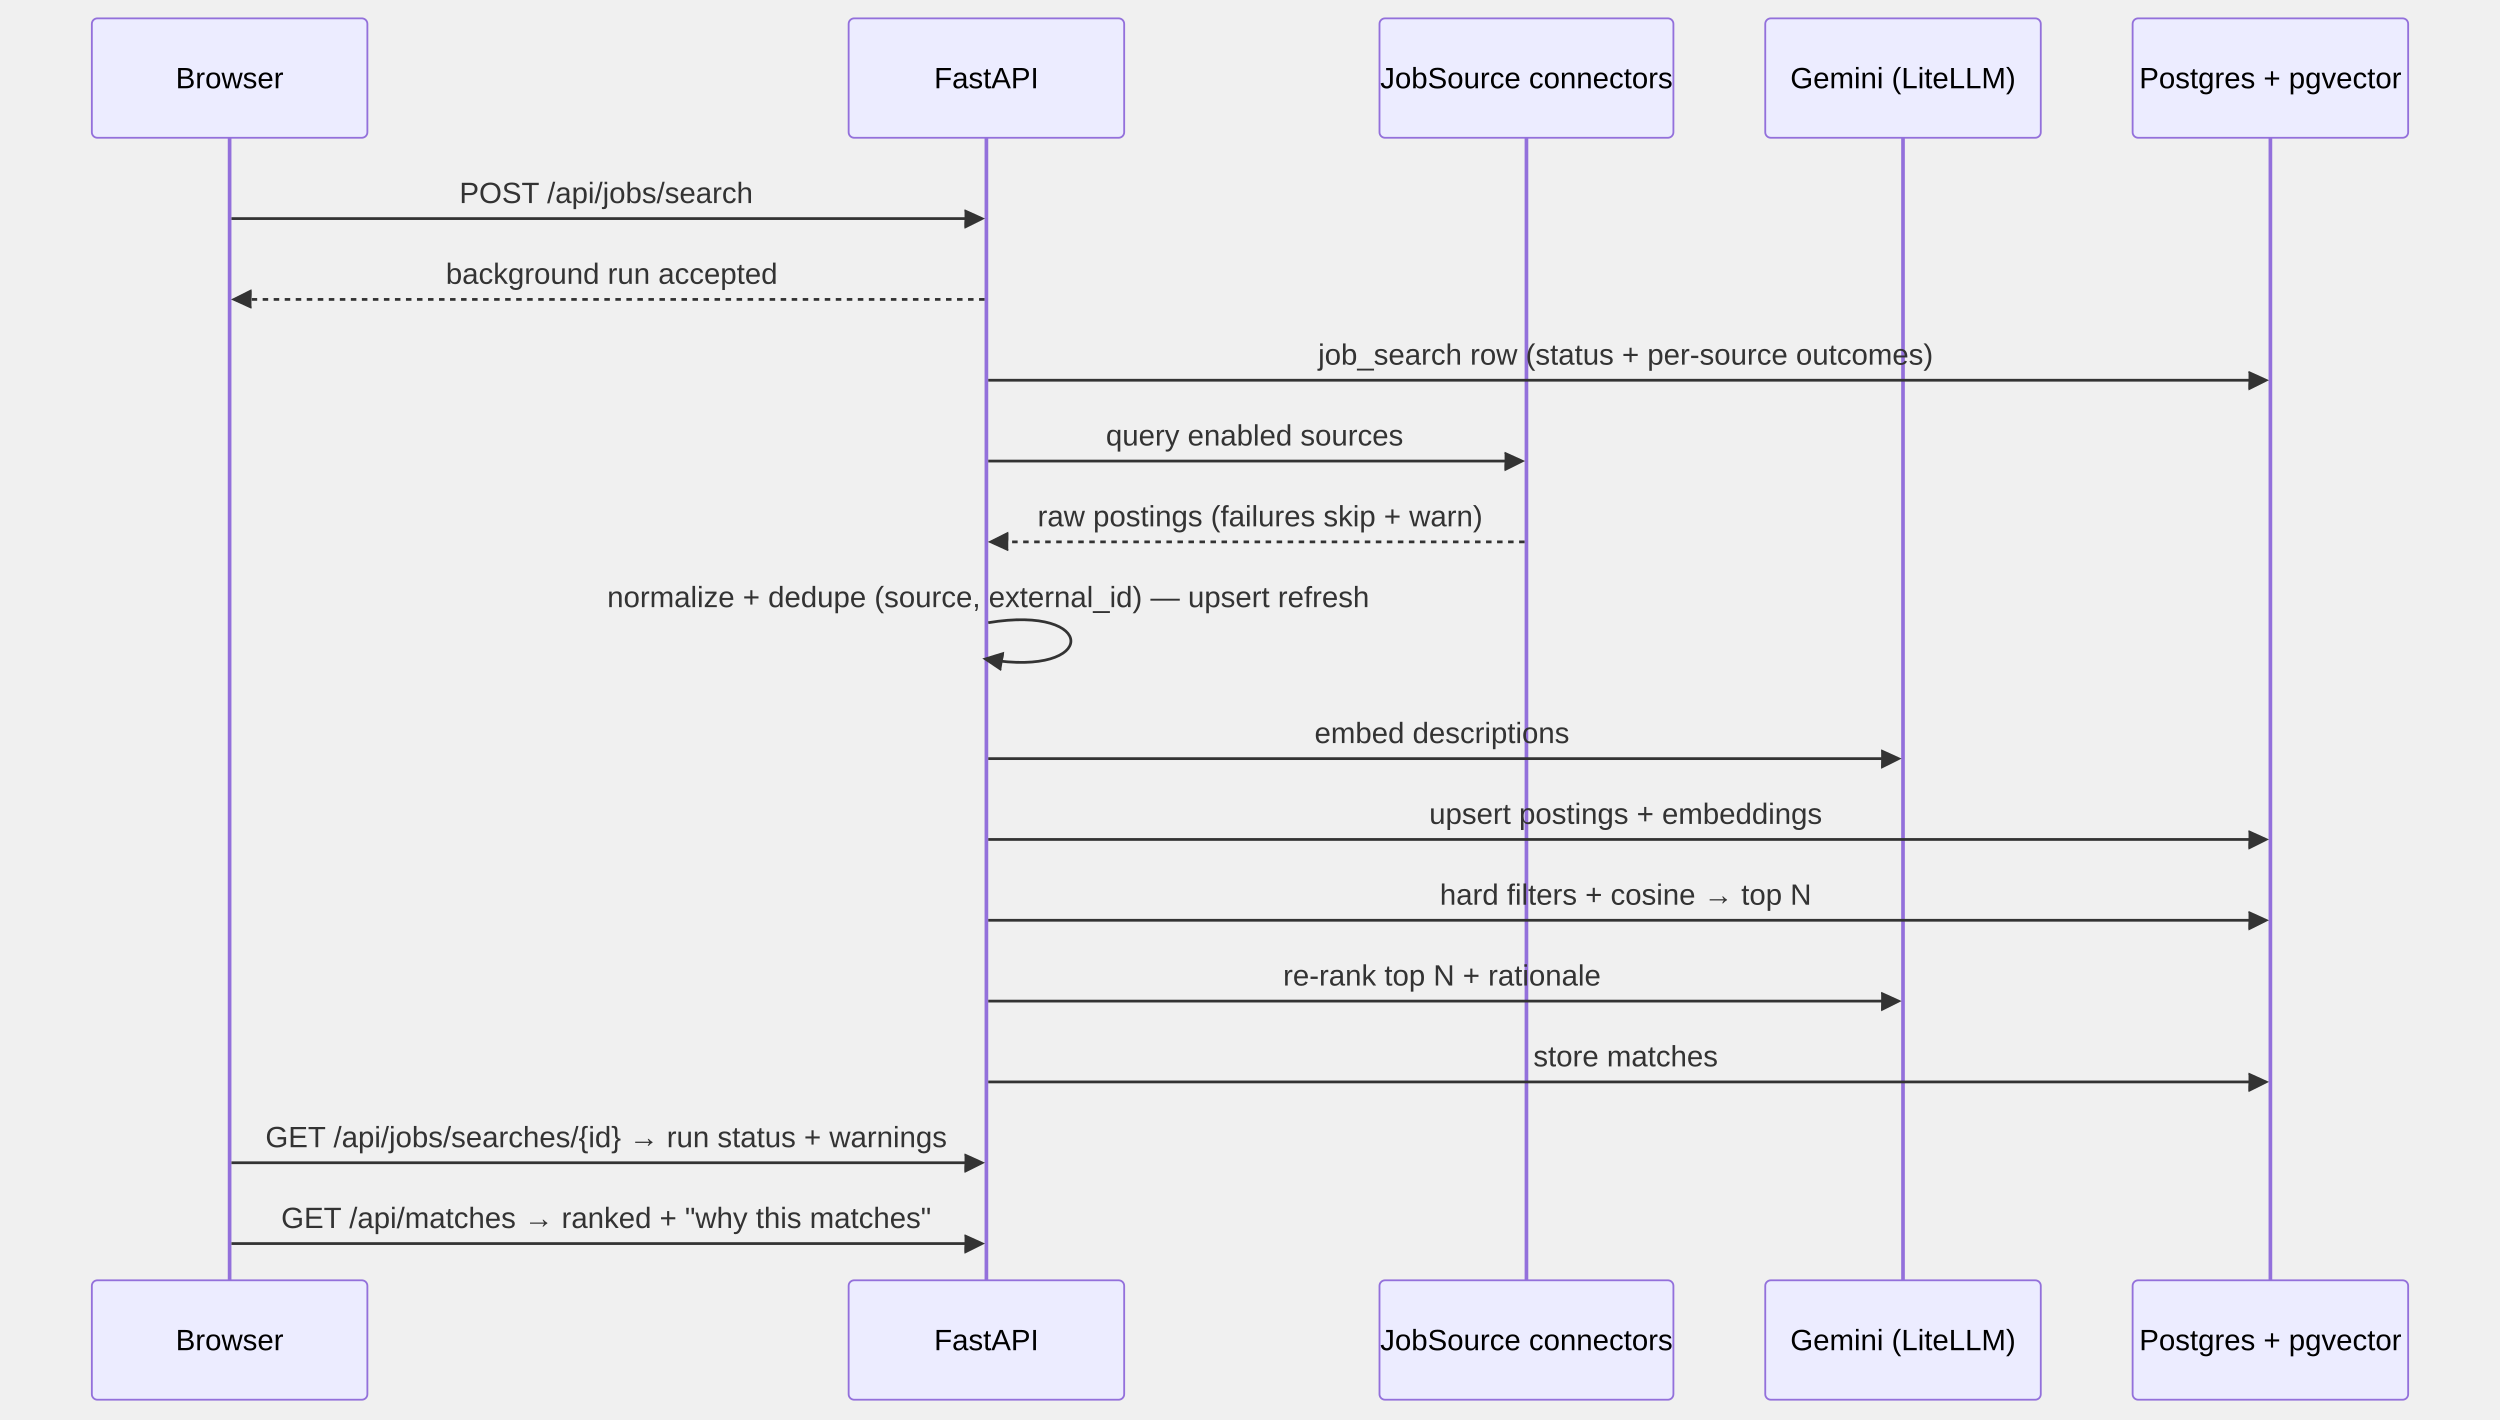
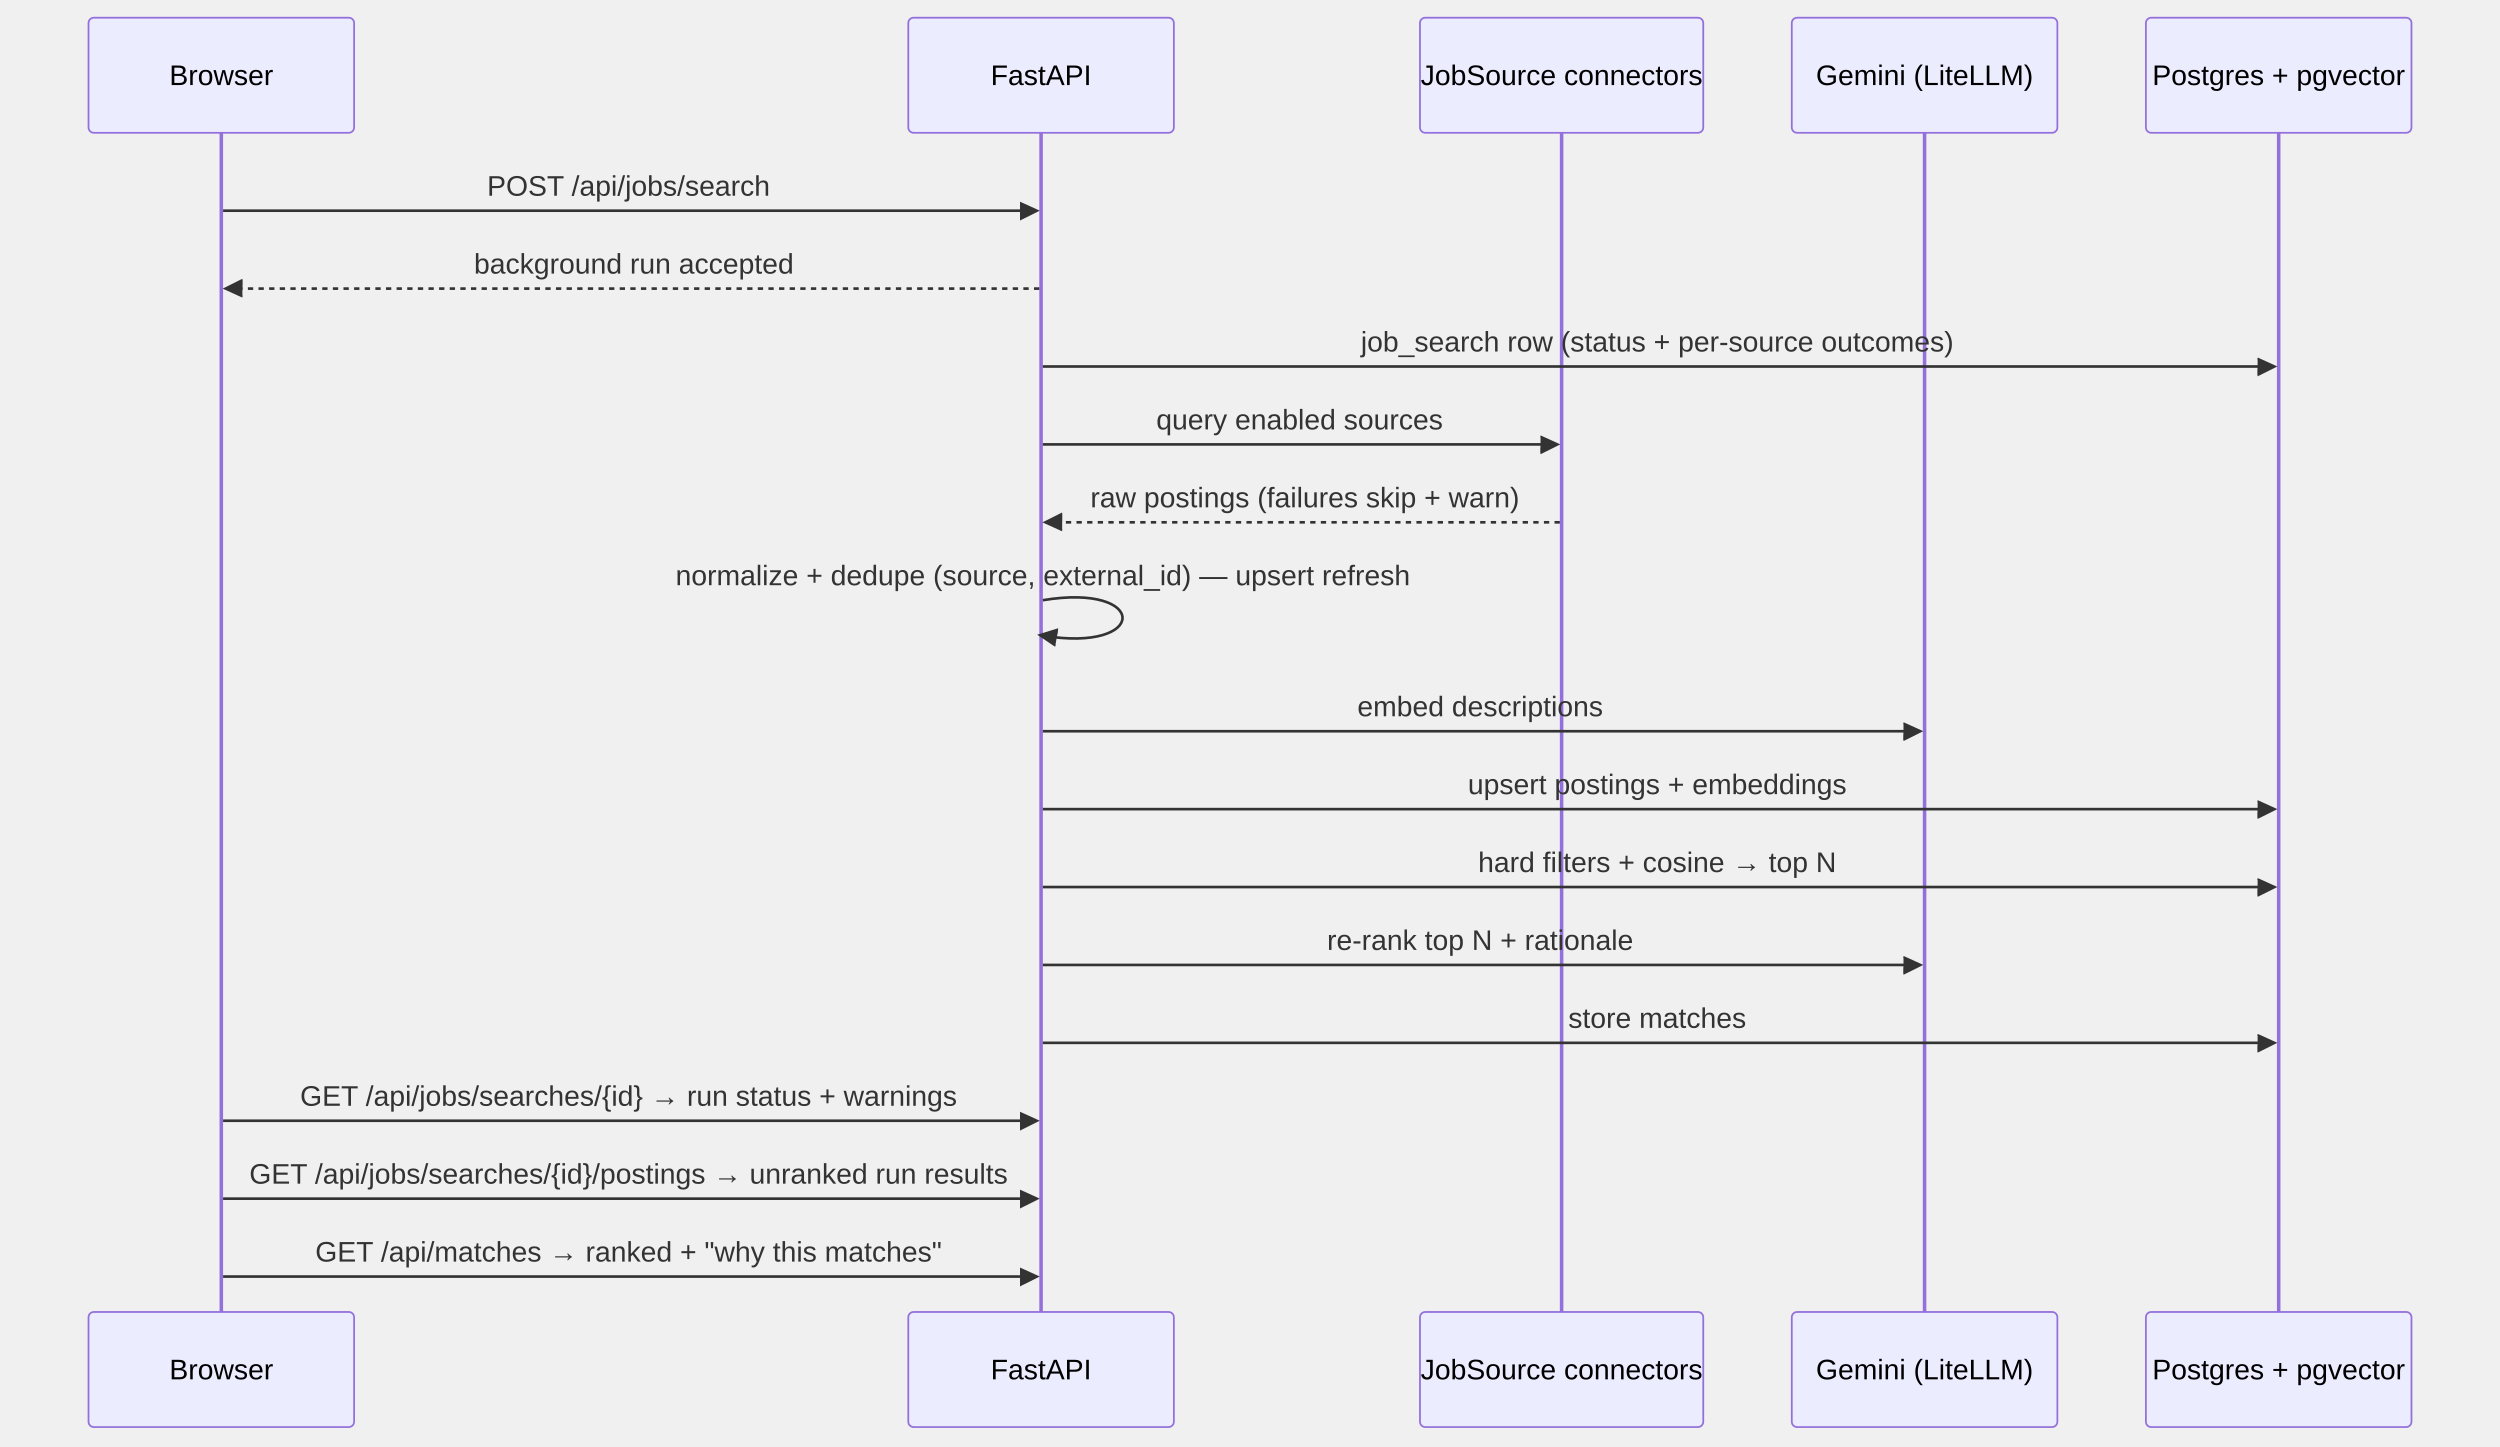
- <svg xmlns="http://www.w3.org/2000/svg" id="my-svg" width="100%" style="max-width: 1361px; background-color: white;" viewBox="-50 -10 1361 773" role="graphics-document document" aria-roledescription="sequence">
+ <svg xmlns="http://www.w3.org/2000/svg" id="my-svg" width="100%" style="max-width: 1412px; background-color: white;" viewBox="-50 -10 1412 817" role="graphics-document document" aria-roledescription="sequence">
  <g>
-     <rect x="1111" y="687" fill="#eaeaea" stroke="#666" width="150" height="65" name="D" rx="3" ry="3" class="actor actor-bottom" />
-     <text x="1186" y="719.5" dominant-baseline="central" alignment-baseline="central" class="actor actor-box" style="text-anchor: middle; font-size: 16px; font-weight: 400;">
-       <tspan x="1186" dy="0">Postgres + pgvector</tspan>
+     <rect x="1162" y="731" fill="#eaeaea" stroke="#666" width="150" height="65" name="D" rx="3" ry="3" class="actor actor-bottom" />
+     <text x="1237" y="763.5" dominant-baseline="central" alignment-baseline="central" class="actor actor-box" style="text-anchor: middle; font-size: 16px; font-weight: 400;">
+       <tspan x="1237" dy="0">Postgres + pgvector</tspan>
    </text>
  </g>
  <g>
-     <rect x="911" y="687" fill="#eaeaea" stroke="#666" width="150" height="65" name="G" rx="3" ry="3" class="actor actor-bottom" />
-     <text x="986" y="719.5" dominant-baseline="central" alignment-baseline="central" class="actor actor-box" style="text-anchor: middle; font-size: 16px; font-weight: 400;">
-       <tspan x="986" dy="0">Gemini (LiteLLM)</tspan>
+     <rect x="962" y="731" fill="#eaeaea" stroke="#666" width="150" height="65" name="G" rx="3" ry="3" class="actor actor-bottom" />
+     <text x="1037" y="763.5" dominant-baseline="central" alignment-baseline="central" class="actor actor-box" style="text-anchor: middle; font-size: 16px; font-weight: 400;">
+       <tspan x="1037" dy="0">Gemini (LiteLLM)</tspan>
    </text>
  </g>
  <g>
-     <rect x="701" y="687" fill="#eaeaea" stroke="#666" width="160" height="65" name="C" rx="3" ry="3" class="actor actor-bottom" />
-     <text x="781" y="719.5" dominant-baseline="central" alignment-baseline="central" class="actor actor-box" style="text-anchor: middle; font-size: 16px; font-weight: 400;">
-       <tspan x="781" dy="0">JobSource connectors</tspan>
+     <rect x="752" y="731" fill="#eaeaea" stroke="#666" width="160" height="65" name="C" rx="3" ry="3" class="actor actor-bottom" />
+     <text x="832" y="763.5" dominant-baseline="central" alignment-baseline="central" class="actor actor-box" style="text-anchor: middle; font-size: 16px; font-weight: 400;">
+       <tspan x="832" dy="0">JobSource connectors</tspan>
    </text>
  </g>
  <g>
-     <rect x="412" y="687" fill="#eaeaea" stroke="#666" width="150" height="65" name="A" rx="3" ry="3" class="actor actor-bottom" />
-     <text x="487" y="719.5" dominant-baseline="central" alignment-baseline="central" class="actor actor-box" style="text-anchor: middle; font-size: 16px; font-weight: 400;">
-       <tspan x="487" dy="0">FastAPI</tspan>
+     <rect x="463" y="731" fill="#eaeaea" stroke="#666" width="150" height="65" name="A" rx="3" ry="3" class="actor actor-bottom" />
+     <text x="538" y="763.5" dominant-baseline="central" alignment-baseline="central" class="actor actor-box" style="text-anchor: middle; font-size: 16px; font-weight: 400;">
+       <tspan x="538" dy="0">FastAPI</tspan>
    </text>
  </g>
  <g>
-     <rect x="0" y="687" fill="#eaeaea" stroke="#666" width="150" height="65" name="B" rx="3" ry="3" class="actor actor-bottom" />
-     <text x="75" y="719.5" dominant-baseline="central" alignment-baseline="central" class="actor actor-box" style="text-anchor: middle; font-size: 16px; font-weight: 400;">
+     <rect x="0" y="731" fill="#eaeaea" stroke="#666" width="150" height="65" name="B" rx="3" ry="3" class="actor actor-bottom" />
+     <text x="75" y="763.5" dominant-baseline="central" alignment-baseline="central" class="actor actor-box" style="text-anchor: middle; font-size: 16px; font-weight: 400;">
      <tspan x="75" dy="0">Browser</tspan>
    </text>
  </g>
  <g>
-     <line id="actor4" x1="1186" y1="65" x2="1186" y2="687" class="actor-line 200" stroke-width="0.5px" stroke="#999" name="D" data-et="life-line" data-id="D" />
+     <line id="actor4" x1="1237" y1="65" x2="1237" y2="731" class="actor-line 200" stroke-width="0.5px" stroke="#999" name="D" data-et="life-line" data-id="D" />
    <g id="root-4" data-et="participant" data-type="participant" data-id="D">
-       <rect x="1111" y="0" fill="#eaeaea" stroke="#666" width="150" height="65" name="D" rx="3" ry="3" class="actor actor-top" />
-       <text x="1186" y="32.5" dominant-baseline="central" alignment-baseline="central" class="actor actor-box" style="text-anchor: middle; font-size: 16px; font-weight: 400;">
-         <tspan x="1186" dy="0">Postgres + pgvector</tspan>
+       <rect x="1162" y="0" fill="#eaeaea" stroke="#666" width="150" height="65" name="D" rx="3" ry="3" class="actor actor-top" />
+       <text x="1237" y="32.5" dominant-baseline="central" alignment-baseline="central" class="actor actor-box" style="text-anchor: middle; font-size: 16px; font-weight: 400;">
+         <tspan x="1237" dy="0">Postgres + pgvector</tspan>
      </text>
    </g>
  </g>
  <g>
-     <line id="actor3" x1="986" y1="65" x2="986" y2="687" class="actor-line 200" stroke-width="0.5px" stroke="#999" name="G" data-et="life-line" data-id="G" />
+     <line id="actor3" x1="1037" y1="65" x2="1037" y2="731" class="actor-line 200" stroke-width="0.5px" stroke="#999" name="G" data-et="life-line" data-id="G" />
    <g id="root-3" data-et="participant" data-type="participant" data-id="G">
-       <rect x="911" y="0" fill="#eaeaea" stroke="#666" width="150" height="65" name="G" rx="3" ry="3" class="actor actor-top" />
-       <text x="986" y="32.5" dominant-baseline="central" alignment-baseline="central" class="actor actor-box" style="text-anchor: middle; font-size: 16px; font-weight: 400;">
-         <tspan x="986" dy="0">Gemini (LiteLLM)</tspan>
+       <rect x="962" y="0" fill="#eaeaea" stroke="#666" width="150" height="65" name="G" rx="3" ry="3" class="actor actor-top" />
+       <text x="1037" y="32.5" dominant-baseline="central" alignment-baseline="central" class="actor actor-box" style="text-anchor: middle; font-size: 16px; font-weight: 400;">
+         <tspan x="1037" dy="0">Gemini (LiteLLM)</tspan>
      </text>
    </g>
  </g>
  <g>
-     <line id="actor2" x1="781" y1="65" x2="781" y2="687" class="actor-line 200" stroke-width="0.5px" stroke="#999" name="C" data-et="life-line" data-id="C" />
+     <line id="actor2" x1="832" y1="65" x2="832" y2="731" class="actor-line 200" stroke-width="0.5px" stroke="#999" name="C" data-et="life-line" data-id="C" />
    <g id="root-2" data-et="participant" data-type="participant" data-id="C">
-       <rect x="701" y="0" fill="#eaeaea" stroke="#666" width="160" height="65" name="C" rx="3" ry="3" class="actor actor-top" />
-       <text x="781" y="32.5" dominant-baseline="central" alignment-baseline="central" class="actor actor-box" style="text-anchor: middle; font-size: 16px; font-weight: 400;">
-         <tspan x="781" dy="0">JobSource connectors</tspan>
+       <rect x="752" y="0" fill="#eaeaea" stroke="#666" width="160" height="65" name="C" rx="3" ry="3" class="actor actor-top" />
+       <text x="832" y="32.5" dominant-baseline="central" alignment-baseline="central" class="actor actor-box" style="text-anchor: middle; font-size: 16px; font-weight: 400;">
+         <tspan x="832" dy="0">JobSource connectors</tspan>
      </text>
    </g>
  </g>
  <g>
-     <line id="actor1" x1="487" y1="65" x2="487" y2="687" class="actor-line 200" stroke-width="0.5px" stroke="#999" name="A" data-et="life-line" data-id="A" />
+     <line id="actor1" x1="538" y1="65" x2="538" y2="731" class="actor-line 200" stroke-width="0.5px" stroke="#999" name="A" data-et="life-line" data-id="A" />
    <g id="root-1" data-et="participant" data-type="participant" data-id="A">
-       <rect x="412" y="0" fill="#eaeaea" stroke="#666" width="150" height="65" name="A" rx="3" ry="3" class="actor actor-top" />
-       <text x="487" y="32.5" dominant-baseline="central" alignment-baseline="central" class="actor actor-box" style="text-anchor: middle; font-size: 16px; font-weight: 400;">
-         <tspan x="487" dy="0">FastAPI</tspan>
+       <rect x="463" y="0" fill="#eaeaea" stroke="#666" width="150" height="65" name="A" rx="3" ry="3" class="actor actor-top" />
+       <text x="538" y="32.5" dominant-baseline="central" alignment-baseline="central" class="actor actor-box" style="text-anchor: middle; font-size: 16px; font-weight: 400;">
+         <tspan x="538" dy="0">FastAPI</tspan>
      </text>
    </g>
  </g>
  <g>
-     <line id="actor0" x1="75" y1="65" x2="75" y2="687" class="actor-line 200" stroke-width="0.5px" stroke="#999" name="B" data-et="life-line" data-id="B" />
+     <line id="actor0" x1="75" y1="65" x2="75" y2="731" class="actor-line 200" stroke-width="0.5px" stroke="#999" name="B" data-et="life-line" data-id="B" />
    <g id="root-0" data-et="participant" data-type="participant" data-id="B">
      <rect x="0" y="0" fill="#eaeaea" stroke="#666" width="150" height="65" name="B" rx="3" ry="3" class="actor actor-top" />
      <text x="75" y="32.5" dominant-baseline="central" alignment-baseline="central" class="actor actor-box" style="text-anchor: middle; font-size: 16px; font-weight: 400;">
        <tspan x="75" dy="0">Browser</tspan>
      </text>
    </g>
  </g>
  <style>#my-svg{font-family:"trebuchet ms",verdana,arial,sans-serif;font-size:16px;fill:#333;}@keyframes edge-animation-frame{from{stroke-dashoffset:0;}}@keyframes dash{to{stroke-dashoffset:0;}}#my-svg .edge-animation-slow{stroke-dasharray:9,5!important;stroke-dashoffset:900;animation:dash 50s linear infinite;stroke-linecap:round;}#my-svg .edge-animation-fast{stroke-dasharray:9,5!important;stroke-dashoffset:900;animation:dash 20s linear infinite;stroke-linecap:round;}#my-svg .error-icon{fill:#552222;}#my-svg .error-text{fill:#552222;stroke:#552222;}#my-svg .edge-thickness-normal{stroke-width:1px;}#my-svg .edge-thickness-thick{stroke-width:3.5px;}#my-svg .edge-pattern-solid{stroke-dasharray:0;}#my-svg .edge-thickness-invisible{stroke-width:0;fill:none;}#my-svg .edge-pattern-dashed{stroke-dasharray:3;}#my-svg .edge-pattern-dotted{stroke-dasharray:2;}#my-svg .marker{fill:#333333;stroke:#333333;}#my-svg .marker.cross{stroke:#333333;}#my-svg svg{font-family:"trebuchet ms",verdana,arial,sans-serif;font-size:16px;}#my-svg p{margin:0;}#my-svg .actor{stroke:#9370DB;fill:#ECECFF;stroke-width:1;}#my-svg rect.actor.outer-path[data-look="neo"]{filter:drop-shadow(1px 2px 2px rgba(185, 185, 185, 1));}#my-svg rect.note[data-look="neo"]{stroke:#aaaa33;fill:#fff5ad;filter:drop-shadow(1px 2px 2px rgba(185, 185, 185, 1));}#my-svg text.actor&gt;tspan{fill:black;stroke:none;}#my-svg .actor-line{stroke:#9370DB;}#my-svg .innerArc{stroke-width:1.5;stroke-dasharray:none;}#my-svg .messageLine0{stroke-width:1.5;stroke-dasharray:none;stroke:#333;}#my-svg .messageLine1{stroke-width:1.5;stroke-dasharray:2,2;stroke:#333;}#my-svg [id$="-arrowhead"] path{fill:#333;stroke:#333;}#my-svg .sequenceNumber{fill:white;}#my-svg [id$="-sequencenumber"]{fill:#333;}#my-svg [id$="-crosshead"] path{fill:#333;stroke:#333;}#my-svg .messageText{fill:#333;stroke:none;}#my-svg .labelBox{stroke:#9370DB;fill:#ECECFF;filter:none;}#my-svg .labelText,#my-svg .labelText&gt;tspan{fill:black;stroke:none;}#my-svg .loopText,#my-svg .loopText&gt;tspan{fill:black;stroke:none;}#my-svg .sectionTitle,#my-svg .sectionTitle&gt;tspan{fill:black;stroke:none;}#my-svg .loopLine{stroke-width:2px;stroke-dasharray:2,2;stroke:#9370DB;fill:#9370DB;}#my-svg .note{stroke:#aaaa33;fill:#fff5ad;}#my-svg .noteText,#my-svg .noteText&gt;tspan{fill:black;stroke:none;font-weight:normal;}#my-svg .activation0{fill:#f4f4f4;stroke:#666;}#my-svg .activation1{fill:#f4f4f4;stroke:#666;}#my-svg .activation2{fill:#f4f4f4;stroke:#666;}#my-svg .actorPopupMenu{position:absolute;}#my-svg .actorPopupMenuPanel{position:absolute;fill:#ECECFF;box-shadow:0px 8px 16px 0px rgba(0,0,0,0.2);filter:drop-shadow(3px 5px 2px rgb(0 0 0 / 0.4));}#my-svg .actor-man circle,#my-svg line{fill:#ECECFF;stroke-width:2px;}#my-svg g rect.rect{filter:drop-shadow(1px 2px 2px rgba(185, 185, 185, 1));stroke:#9370DB;}#my-svg .node .neo-node{stroke:#9370DB;}#my-svg [data-look="neo"].node rect,#my-svg [data-look="neo"].cluster rect,#my-svg [data-look="neo"].node polygon{stroke:#9370DB;filter:drop-shadow(1px 2px 2px rgba(185, 185, 185, 1));}#my-svg [data-look="neo"].swimlane.cluster rect{filter:none;}#my-svg [data-look="neo"].node path{stroke:#9370DB;stroke-width:1px;}#my-svg [data-look="neo"].node .outer-path{filter:drop-shadow(1px 2px 2px rgba(185, 185, 185, 1));}#my-svg [data-look="neo"].node .neo-line path{stroke:#9370DB;filter:none;}#my-svg [data-look="neo"].node circle{stroke:#9370DB;filter:drop-shadow(1px 2px 2px rgba(185, 185, 185, 1));}#my-svg [data-look="neo"].node circle .state-start{fill:#000000;}#my-svg [data-look="neo"].icon-shape .icon{fill:#9370DB;filter:drop-shadow(1px 2px 2px rgba(185, 185, 185, 1));}#my-svg [data-look="neo"].icon-shape .icon-neo path{stroke:#9370DB;filter:drop-shadow(1px 2px 2px rgba(185, 185, 185, 1));}#my-svg :root{--mermaid-font-family:"trebuchet ms",verdana,arial,sans-serif;}</style>
  <g />
  <defs>
    <symbol id="my-svg-computer" width="24" height="24">
      <path transform="scale(.5)" d="M2 2v13h20v-13h-20zm18 11h-16v-9h16v9zm-10.228 6l.466-1h3.524l.467 1h-4.457zm14.228 3h-24l2-6h2.104l-1.33 4h18.45l-1.297-4h2.073l2 6zm-5-10h-14v-7h14v7z" />
    </symbol>
  </defs>
  <defs>
    <symbol id="my-svg-database" fill-rule="evenodd" clip-rule="evenodd">
      <path transform="scale(.5)" d="M12.258.001l.256.004.255.005.253.008.251.01.249.012.247.015.246.016.242.019.241.02.239.023.236.024.233.027.231.028.229.031.225.032.223.034.22.036.217.038.214.04.211.041.208.043.205.045.201.046.198.048.194.05.191.051.187.053.183.054.18.056.175.057.172.059.168.06.163.061.16.063.155.064.15.066.074.033.073.033.071.034.07.034.069.035.068.035.067.035.066.035.064.036.064.036.062.036.06.036.06.037.058.037.058.037.055.038.055.038.053.038.052.038.051.039.05.039.048.039.047.039.045.04.044.04.043.04.041.04.04.041.039.041.037.041.036.041.034.041.033.042.032.042.03.042.029.042.027.042.026.043.024.043.023.043.021.043.02.043.018.044.017.043.015.044.013.044.012.044.011.045.009.044.007.045.006.045.004.045.002.045.001.045v17l-.001.045-.002.045-.004.045-.006.045-.007.045-.009.044-.011.045-.012.044-.013.044-.015.044-.017.043-.018.044-.02.043-.021.043-.023.043-.024.043-.026.043-.027.042-.029.042-.03.042-.032.042-.033.042-.034.041-.036.041-.037.041-.039.041-.04.041-.041.04-.043.04-.044.04-.045.04-.047.039-.048.039-.05.039-.051.039-.052.038-.053.038-.055.038-.055.038-.058.037-.058.037-.06.037-.06.036-.062.036-.064.036-.064.036-.066.035-.067.035-.068.035-.069.035-.07.034-.071.034-.073.033-.074.033-.15.066-.155.064-.16.063-.163.061-.168.06-.172.059-.175.057-.18.056-.183.054-.187.053-.191.051-.194.05-.198.048-.201.046-.205.045-.208.043-.211.041-.214.04-.217.038-.22.036-.223.034-.225.032-.229.031-.231.028-.233.027-.236.024-.239.023-.241.02-.242.019-.246.016-.247.015-.249.012-.251.01-.253.008-.255.005-.256.004-.258.001-.258-.001-.256-.004-.255-.005-.253-.008-.251-.01-.249-.012-.247-.015-.245-.016-.243-.019-.241-.02-.238-.023-.236-.024-.234-.027-.231-.028-.228-.031-.226-.032-.223-.034-.22-.036-.217-.038-.214-.04-.211-.041-.208-.043-.204-.045-.201-.046-.198-.048-.195-.05-.19-.051-.187-.053-.184-.054-.179-.056-.176-.057-.172-.059-.167-.06-.164-.061-.159-.063-.155-.064-.151-.066-.074-.033-.072-.033-.072-.034-.07-.034-.069-.035-.068-.035-.067-.035-.066-.035-.064-.036-.063-.036-.062-.036-.061-.036-.06-.037-.058-.037-.057-.037-.056-.038-.055-.038-.053-.038-.052-.038-.051-.039-.049-.039-.049-.039-.046-.039-.046-.04-.044-.04-.043-.04-.041-.04-.04-.041-.039-.041-.037-.041-.036-.041-.034-.041-.033-.042-.032-.042-.03-.042-.029-.042-.027-.042-.026-.043-.024-.043-.023-.043-.021-.043-.02-.043-.018-.044-.017-.043-.015-.044-.013-.044-.012-.044-.011-.045-.009-.044-.007-.045-.006-.045-.004-.045-.002-.045-.001-.045v-17l.001-.045.002-.045.004-.045.006-.045.007-.045.009-.044.011-.045.012-.044.013-.044.015-.044.017-.043.018-.044.02-.043.021-.043.023-.043.024-.043.026-.043.027-.042.029-.042.03-.042.032-.042.033-.042.034-.041.036-.041.037-.041.039-.041.04-.041.041-.04.043-.04.044-.04.046-.04.046-.039.049-.039.049-.039.051-.039.052-.038.053-.038.055-.038.056-.038.057-.037.058-.037.06-.037.061-.036.062-.036.063-.036.064-.036.066-.035.067-.035.068-.035.069-.035.07-.034.072-.034.072-.033.074-.033.151-.066.155-.064.159-.063.164-.061.167-.06.172-.059.176-.057.179-.056.184-.054.187-.053.19-.051.195-.05.198-.048.201-.046.204-.045.208-.043.211-.041.214-.04.217-.038.22-.036.223-.034.226-.032.228-.031.231-.028.234-.027.236-.024.238-.023.241-.02.243-.019.245-.016.247-.015.249-.012.251-.01.253-.008.255-.005.256-.004.258-.001.258.001zm-9.258 20.499v.01l.001.021.003.021.004.022.005.021.006.022.007.022.009.023.01.022.011.023.012.023.013.023.015.023.016.024.017.023.018.024.019.024.021.024.022.025.023.024.024.025.052.049.056.05.061.051.066.051.07.051.075.051.079.052.084.052.088.052.092.052.097.052.102.051.105.052.11.052.114.051.119.051.123.051.127.05.131.05.135.05.139.048.144.049.147.047.152.047.155.047.16.045.163.045.167.043.171.043.176.041.178.041.183.039.187.039.19.037.194.035.197.035.202.033.204.031.209.03.212.029.216.027.219.025.222.024.226.021.23.02.233.018.236.016.24.015.243.012.246.01.249.008.253.005.256.004.259.001.26-.001.257-.004.254-.005.25-.008.247-.011.244-.012.241-.014.237-.016.233-.018.231-.021.226-.021.224-.024.22-.026.216-.027.212-.028.21-.031.205-.031.202-.034.198-.034.194-.036.191-.037.187-.039.183-.04.179-.04.175-.042.172-.043.168-.044.163-.045.16-.046.155-.046.152-.047.148-.048.143-.049.139-.049.136-.05.131-.05.126-.05.123-.051.118-.052.114-.051.11-.052.106-.052.101-.052.096-.052.092-.052.088-.053.083-.051.079-.052.074-.052.07-.051.065-.051.06-.051.056-.05.051-.05.023-.024.023-.025.021-.024.02-.024.019-.024.018-.024.017-.024.015-.023.014-.024.013-.023.012-.023.01-.023.01-.022.008-.022.006-.022.006-.022.004-.022.004-.021.001-.021.001-.021v-4.127l-.077.055-.08.053-.083.054-.085.053-.087.052-.09.052-.093.051-.095.05-.097.05-.1.049-.102.049-.105.048-.106.047-.109.047-.111.046-.114.045-.115.045-.118.044-.12.043-.122.042-.124.042-.126.041-.128.04-.13.04-.132.038-.134.038-.135.037-.138.037-.139.035-.142.035-.143.034-.144.033-.147.032-.148.031-.15.03-.151.03-.153.029-.154.027-.156.027-.158.026-.159.025-.161.024-.162.023-.163.022-.165.021-.166.02-.167.019-.169.018-.169.017-.171.016-.173.015-.173.014-.175.013-.175.012-.177.011-.178.01-.179.008-.179.008-.181.006-.182.005-.182.004-.184.003-.184.002h-.37l-.184-.002-.184-.003-.182-.004-.182-.005-.181-.006-.179-.008-.179-.008-.178-.01-.176-.011-.176-.012-.175-.013-.173-.014-.172-.015-.171-.016-.17-.017-.169-.018-.167-.019-.166-.02-.165-.021-.163-.022-.162-.023-.161-.024-.159-.025-.157-.026-.156-.027-.155-.027-.153-.029-.151-.03-.15-.03-.148-.031-.146-.032-.145-.033-.143-.034-.141-.035-.14-.035-.137-.037-.136-.037-.134-.038-.132-.038-.13-.04-.128-.04-.126-.041-.124-.042-.122-.042-.12-.044-.117-.043-.116-.045-.113-.045-.112-.046-.109-.047-.106-.047-.105-.048-.102-.049-.1-.049-.097-.05-.095-.05-.093-.052-.09-.051-.087-.052-.085-.053-.083-.054-.08-.054-.077-.054v4.127zm0-5.654v.011l.001.021.003.021.004.021.005.022.006.022.007.022.009.022.01.022.011.023.012.023.013.023.015.024.016.023.017.024.018.024.019.024.021.024.022.024.023.025.024.024.052.05.056.05.061.05.066.051.07.051.075.052.079.051.084.052.088.052.092.052.097.052.102.052.105.052.11.051.114.051.119.052.123.05.127.051.131.05.135.049.139.049.144.048.147.048.152.047.155.046.16.045.163.045.167.044.171.042.176.042.178.04.183.04.187.038.19.037.194.036.197.034.202.033.204.032.209.03.212.028.216.027.219.025.222.024.226.022.23.02.233.018.236.016.24.014.243.012.246.01.249.008.253.006.256.003.259.001.26-.001.257-.003.254-.006.25-.008.247-.01.244-.012.241-.015.237-.016.233-.018.231-.02.226-.022.224-.024.22-.025.216-.027.212-.029.21-.03.205-.032.202-.033.198-.035.194-.036.191-.037.187-.039.183-.039.179-.041.175-.042.172-.043.168-.044.163-.045.16-.045.155-.047.152-.047.148-.048.143-.048.139-.05.136-.049.131-.05.126-.051.123-.051.118-.051.114-.052.11-.052.106-.052.101-.052.096-.052.092-.052.088-.052.083-.052.079-.052.074-.051.07-.052.065-.051.06-.05.056-.051.051-.049.023-.025.023-.024.021-.025.02-.024.019-.024.018-.024.017-.024.015-.023.014-.023.013-.024.012-.022.01-.023.01-.023.008-.022.006-.022.006-.022.004-.021.004-.022.001-.021.001-.021v-4.139l-.077.054-.08.054-.083.054-.085.052-.087.053-.09.051-.093.051-.095.051-.097.05-.1.049-.102.049-.105.048-.106.047-.109.047-.111.046-.114.045-.115.044-.118.044-.12.044-.122.042-.124.042-.126.041-.128.04-.13.039-.132.039-.134.038-.135.037-.138.036-.139.036-.142.035-.143.033-.144.033-.147.033-.148.031-.15.03-.151.03-.153.028-.154.028-.156.027-.158.026-.159.025-.161.024-.162.023-.163.022-.165.021-.166.02-.167.019-.169.018-.169.017-.171.016-.173.015-.173.014-.175.013-.175.012-.177.011-.178.009-.179.009-.179.007-.181.007-.182.005-.182.004-.184.003-.184.002h-.37l-.184-.002-.184-.003-.182-.004-.182-.005-.181-.007-.179-.007-.179-.009-.178-.009-.176-.011-.176-.012-.175-.013-.173-.014-.172-.015-.171-.016-.17-.017-.169-.018-.167-.019-.166-.02-.165-.021-.163-.022-.162-.023-.161-.024-.159-.025-.157-.026-.156-.027-.155-.028-.153-.028-.151-.03-.15-.03-.148-.031-.146-.033-.145-.033-.143-.033-.141-.035-.14-.036-.137-.036-.136-.037-.134-.038-.132-.039-.13-.039-.128-.04-.126-.041-.124-.042-.122-.043-.12-.043-.117-.044-.116-.044-.113-.046-.112-.046-.109-.046-.106-.047-.105-.048-.102-.049-.1-.049-.097-.05-.095-.051-.093-.051-.09-.051-.087-.053-.085-.052-.083-.054-.08-.054-.077-.054v4.139zm0-5.666v.011l.001.02.003.022.004.021.005.022.006.021.007.022.009.023.01.022.011.023.012.023.013.023.015.023.016.024.017.024.018.023.019.024.021.025.022.024.023.024.024.025.052.05.056.05.061.05.066.051.07.051.075.052.079.051.084.052.088.052.092.052.097.052.102.052.105.051.11.052.114.051.119.051.123.051.127.05.131.05.135.05.139.049.144.048.147.048.152.047.155.046.16.045.163.045.167.043.171.043.176.042.178.04.183.04.187.038.19.037.194.036.197.034.202.033.204.032.209.03.212.028.216.027.219.025.222.024.226.021.23.02.233.018.236.017.24.014.243.012.246.01.249.008.253.006.256.003.259.001.26-.001.257-.003.254-.006.25-.008.247-.01.244-.013.241-.014.237-.016.233-.018.231-.02.226-.022.224-.024.22-.025.216-.027.212-.029.21-.03.205-.032.202-.033.198-.035.194-.036.191-.037.187-.039.183-.039.179-.041.175-.042.172-.043.168-.044.163-.045.16-.045.155-.047.152-.047.148-.048.143-.049.139-.049.136-.049.131-.051.126-.05.123-.051.118-.052.114-.051.11-.052.106-.052.101-.052.096-.052.092-.052.088-.052.083-.052.079-.052.074-.052.07-.051.065-.051.06-.051.056-.05.051-.049.023-.025.023-.025.021-.024.02-.024.019-.024.018-.024.017-.024.015-.023.014-.024.013-.023.012-.023.01-.022.01-.023.008-.022.006-.022.006-.022.004-.022.004-.021.001-.021.001-.021v-4.153l-.077.054-.08.054-.083.053-.085.053-.087.053-.09.051-.093.051-.095.051-.097.05-.1.049-.102.048-.105.048-.106.048-.109.046-.111.046-.114.046-.115.044-.118.044-.12.043-.122.043-.124.042-.126.041-.128.04-.13.039-.132.039-.134.038-.135.037-.138.036-.139.036-.142.034-.143.034-.144.033-.147.032-.148.032-.15.03-.151.03-.153.028-.154.028-.156.027-.158.026-.159.024-.161.024-.162.023-.163.023-.165.021-.166.02-.167.019-.169.018-.169.017-.171.016-.173.015-.173.014-.175.013-.175.012-.177.01-.178.01-.179.009-.179.007-.181.006-.182.006-.182.004-.184.003-.184.001-.185.001-.185-.001-.184-.001-.184-.003-.182-.004-.182-.006-.181-.006-.179-.007-.179-.009-.178-.01-.176-.01-.176-.012-.175-.013-.173-.014-.172-.015-.171-.016-.17-.017-.169-.018-.167-.019-.166-.02-.165-.021-.163-.023-.162-.023-.161-.024-.159-.024-.157-.026-.156-.027-.155-.028-.153-.028-.151-.03-.15-.03-.148-.032-.146-.032-.145-.033-.143-.034-.141-.034-.14-.036-.137-.036-.136-.037-.134-.038-.132-.039-.13-.039-.128-.041-.126-.041-.124-.041-.122-.043-.12-.043-.117-.044-.116-.044-.113-.046-.112-.046-.109-.046-.106-.048-.105-.048-.102-.048-.1-.05-.097-.049-.095-.051-.093-.051-.09-.052-.087-.052-.085-.053-.083-.053-.08-.054-.077-.054v4.153zm8.74-8.179l-.257.004-.254.005-.25.008-.247.011-.244.012-.241.014-.237.016-.233.018-.231.021-.226.022-.224.023-.22.026-.216.027-.212.028-.21.031-.205.032-.202.033-.198.034-.194.036-.191.038-.187.038-.183.04-.179.041-.175.042-.172.043-.168.043-.163.045-.16.046-.155.046-.152.048-.148.048-.143.048-.139.049-.136.05-.131.05-.126.051-.123.051-.118.051-.114.052-.11.052-.106.052-.101.052-.096.052-.092.052-.088.052-.083.052-.079.052-.074.051-.07.052-.065.051-.06.05-.056.05-.051.05-.023.025-.023.024-.021.024-.02.025-.019.024-.018.024-.017.023-.015.024-.014.023-.013.023-.012.023-.01.023-.01.022-.008.022-.006.023-.006.021-.004.022-.004.021-.001.021-.001.021.001.021.001.021.004.021.004.022.006.021.006.023.008.022.01.022.01.023.012.023.013.023.014.023.015.024.017.023.018.024.019.024.02.025.021.024.023.024.023.025.051.05.056.05.06.05.065.051.07.052.074.051.079.052.083.052.088.052.092.052.096.052.101.052.106.052.11.052.114.052.118.051.123.051.126.051.131.05.136.05.139.049.143.048.148.048.152.048.155.046.16.046.163.045.168.043.172.043.175.042.179.041.183.04.187.038.191.038.194.036.198.034.202.033.205.032.21.031.212.028.216.027.22.026.224.023.226.022.231.021.233.018.237.016.241.014.244.012.247.011.25.008.254.005.257.004.26.001.26-.001.257-.004.254-.005.25-.008.247-.011.244-.012.241-.014.237-.016.233-.018.231-.021.226-.022.224-.023.22-.026.216-.027.212-.028.21-.031.205-.032.202-.033.198-.034.194-.036.191-.038.187-.038.183-.04.179-.041.175-.042.172-.043.168-.043.163-.045.16-.046.155-.046.152-.048.148-.048.143-.048.139-.049.136-.05.131-.05.126-.051.123-.051.118-.051.114-.052.11-.052.106-.052.101-.052.096-.052.092-.052.088-.052.083-.052.079-.052.074-.051.07-.052.065-.051.06-.05.056-.05.051-.05.023-.025.023-.024.021-.024.02-.025.019-.024.018-.024.017-.023.015-.024.014-.023.013-.023.012-.023.01-.023.01-.022.008-.022.006-.023.006-.021.004-.022.004-.021.001-.021.001-.021-.001-.021-.001-.021-.004-.021-.004-.022-.006-.021-.006-.023-.008-.022-.01-.022-.01-.023-.012-.023-.013-.023-.014-.023-.015-.024-.017-.023-.018-.024-.019-.024-.02-.025-.021-.024-.023-.024-.023-.025-.051-.05-.056-.05-.06-.05-.065-.051-.07-.052-.074-.051-.079-.052-.083-.052-.088-.052-.092-.052-.096-.052-.101-.052-.106-.052-.11-.052-.114-.052-.118-.051-.123-.051-.126-.051-.131-.05-.136-.05-.139-.049-.143-.048-.148-.048-.152-.048-.155-.046-.16-.046-.163-.045-.168-.043-.172-.043-.175-.042-.179-.041-.183-.04-.187-.038-.191-.038-.194-.036-.198-.034-.202-.033-.205-.032-.21-.031-.212-.028-.216-.027-.22-.026-.224-.023-.226-.022-.231-.021-.233-.018-.237-.016-.241-.014-.244-.012-.247-.011-.25-.008-.254-.005-.257-.004-.26-.001-.26.001z" />
    </symbol>
  </defs>
  <defs>
    <symbol id="my-svg-clock" width="24" height="24">
      <path transform="scale(.5)" d="M12 2c5.514 0 10 4.486 10 10s-4.486 10-10 10-10-4.486-10-10 4.486-10 10-10zm0-2c-6.627 0-12 5.373-12 12s5.373 12 12 12 12-5.373 12-12-5.373-12-12-12zm5.848 12.459c.202.038.202.333.001.372-1.907.361-6.045 1.111-6.547 1.111-.719 0-1.301-.582-1.301-1.301 0-.512.77-5.447 1.125-7.445.034-.192.312-.181.343.014l.985 6.238 5.394 1.011z" />
    </symbol>
  </defs>
  <defs>
    <marker id="my-svg-arrowhead" refX="7.9" refY="5" markerUnits="userSpaceOnUse" markerWidth="12" markerHeight="12" orient="auto-start-reverse">
      <path d="M -1 0 L 10 5 L 0 10 z" />
    </marker>
  </defs>
  <defs>
    <marker id="my-svg-crosshead" markerWidth="15" markerHeight="8" orient="auto" refX="4" refY="4.5">
      <path fill="none" stroke="#000000" stroke-width="1pt" d="M 1,2 L 6,7 M 6,2 L 1,7" style="stroke-dasharray: 0, 0;" />
    </marker>
  </defs>
  <defs>
    <marker id="my-svg-filled-head" refX="15.5" refY="7" markerWidth="20" markerHeight="28" orient="auto">
      <path d="M 18,7 L9,13 L14,7 L9,1 Z" />
    </marker>
  </defs>
  <defs>
    <marker id="my-svg-sequencenumber" refX="15" refY="15" markerWidth="60" markerHeight="40" orient="auto">
      <circle cx="15" cy="15" r="6" />
    </marker>
  </defs>
  <defs>
    <marker id="my-svg-solidTopArrowHead" refX="7.9" refY="7.25" markerUnits="userSpaceOnUse" markerWidth="12" markerHeight="12" orient="auto-start-reverse">
      <path d="M 0 0 L 10 8 L 0 8 z" />
    </marker>
  </defs>
  <defs>
    <marker id="my-svg-solidBottomArrowHead" refX="7.9" refY="0.75" markerUnits="userSpaceOnUse" markerWidth="12" markerHeight="12" orient="auto-start-reverse">
      <path d="M 0 0 L 10 0 L 0 8 z" />
    </marker>
  </defs>
  <defs>
    <marker id="my-svg-stickTopArrowHead" refX="7.5" refY="7" markerUnits="userSpaceOnUse" markerWidth="12" markerHeight="12" orient="auto-start-reverse">
      <path d="M 0 0 L 7 7" stroke="black" stroke-width="1.5" fill="none" />
    </marker>
  </defs>
  <defs>
    <marker id="my-svg-stickBottomArrowHead" refX="7.5" refY="0" markerUnits="userSpaceOnUse" markerWidth="12" markerHeight="12" orient="auto-start-reverse">
      <path d="M 0 7 L 7 0" stroke="black" stroke-width="1.5" fill="none" />
    </marker>
  </defs>
-   <text x="280" y="80" text-anchor="middle" dominant-baseline="middle" alignment-baseline="middle" class="messageText" dy="1em" style="font-size: 16px; font-weight: 400;">POST /api/jobs/search</text>
-   <line x1="76" y1="109" x2="483" y2="109" class="messageLine0" data-et="message" data-id="i0" data-from="B" data-to="A" stroke-width="2" stroke="none" marker-end="url(#my-svg-arrowhead)" style="fill: none;" />
-   <text x="283" y="124" text-anchor="middle" dominant-baseline="middle" alignment-baseline="middle" class="messageText" dy="1em" style="font-size: 16px; font-weight: 400;">background run accepted</text>
-   <line x1="486" y1="153" x2="79" y2="153" class="messageLine1" data-et="message" data-id="i1" data-from="A" data-to="B" stroke-width="2" stroke="none" marker-end="url(#my-svg-arrowhead)" style="stroke-dasharray: 3, 3; fill: none;" />
-   <text x="835" y="168" text-anchor="middle" dominant-baseline="middle" alignment-baseline="middle" class="messageText" dy="1em" style="font-size: 16px; font-weight: 400;">job_search row (status + per-source outcomes)</text>
-   <line x1="488" y1="197" x2="1182" y2="197" class="messageLine0" data-et="message" data-id="i2" data-from="A" data-to="D" stroke-width="2" stroke="none" marker-end="url(#my-svg-arrowhead)" style="fill: none;" />
-   <text x="633" y="212" text-anchor="middle" dominant-baseline="middle" alignment-baseline="middle" class="messageText" dy="1em" style="font-size: 16px; font-weight: 400;">query enabled sources</text>
-   <line x1="488" y1="241" x2="777" y2="241" class="messageLine0" data-et="message" data-id="i3" data-from="A" data-to="C" stroke-width="2" stroke="none" marker-end="url(#my-svg-arrowhead)" style="fill: none;" />
-   <text x="636" y="256" text-anchor="middle" dominant-baseline="middle" alignment-baseline="middle" class="messageText" dy="1em" style="font-size: 16px; font-weight: 400;">raw postings (failures skip + warn)</text>
-   <line x1="780" y1="285" x2="491" y2="285" class="messageLine1" data-et="message" data-id="i4" data-from="C" data-to="A" stroke-width="2" stroke="none" marker-end="url(#my-svg-arrowhead)" style="stroke-dasharray: 3, 3; fill: none;" />
-   <text x="488" y="300" text-anchor="middle" dominant-baseline="middle" alignment-baseline="middle" class="messageText" dy="1em" style="font-size: 16px; font-weight: 400;">normalize + dedupe (source, external_id) — upsert refresh</text>
-   <path d="M 488,329 C 548,319 548,359 488,349" class="messageLine0" data-et="message" data-id="i5" data-from="A" data-to="A" stroke-width="2" stroke="none" marker-end="url(#my-svg-arrowhead)" style="fill: none;" />
-   <text x="735" y="374" text-anchor="middle" dominant-baseline="middle" alignment-baseline="middle" class="messageText" dy="1em" style="font-size: 16px; font-weight: 400;">embed descriptions</text>
-   <line x1="488" y1="403" x2="982" y2="403" class="messageLine0" data-et="message" data-id="i6" data-from="A" data-to="G" stroke-width="2" stroke="none" marker-end="url(#my-svg-arrowhead)" style="fill: none;" />
-   <text x="835" y="418" text-anchor="middle" dominant-baseline="middle" alignment-baseline="middle" class="messageText" dy="1em" style="font-size: 16px; font-weight: 400;">upsert postings + embeddings</text>
-   <line x1="488" y1="447" x2="1182" y2="447" class="messageLine0" data-et="message" data-id="i7" data-from="A" data-to="D" stroke-width="2" stroke="none" marker-end="url(#my-svg-arrowhead)" style="fill: none;" />
-   <text x="835" y="462" text-anchor="middle" dominant-baseline="middle" alignment-baseline="middle" class="messageText" dy="1em" style="font-size: 16px; font-weight: 400;">hard filters + cosine → top N</text>
-   <line x1="488" y1="491" x2="1182" y2="491" class="messageLine0" data-et="message" data-id="i8" data-from="A" data-to="D" stroke-width="2" stroke="none" marker-end="url(#my-svg-arrowhead)" style="fill: none;" />
-   <text x="735" y="506" text-anchor="middle" dominant-baseline="middle" alignment-baseline="middle" class="messageText" dy="1em" style="font-size: 16px; font-weight: 400;">re-rank top N + rationale</text>
-   <line x1="488" y1="535" x2="982" y2="535" class="messageLine0" data-et="message" data-id="i9" data-from="A" data-to="G" stroke-width="2" stroke="none" marker-end="url(#my-svg-arrowhead)" style="fill: none;" />
-   <text x="835" y="550" text-anchor="middle" dominant-baseline="middle" alignment-baseline="middle" class="messageText" dy="1em" style="font-size: 16px; font-weight: 400;">store matches</text>
-   <line x1="488" y1="579" x2="1182" y2="579" class="messageLine0" data-et="message" data-id="i10" data-from="A" data-to="D" stroke-width="2" stroke="none" marker-end="url(#my-svg-arrowhead)" style="fill: none;" />
-   <text x="280" y="594" text-anchor="middle" dominant-baseline="middle" alignment-baseline="middle" class="messageText" dy="1em" style="font-size: 16px; font-weight: 400;">GET /api/jobs/searches/{id} → run status + warnings</text>
-   <line x1="76" y1="623" x2="483" y2="623" class="messageLine0" data-et="message" data-id="i11" data-from="B" data-to="A" stroke-width="2" stroke="none" marker-end="url(#my-svg-arrowhead)" style="fill: none;" />
-   <text x="280" y="638" text-anchor="middle" dominant-baseline="middle" alignment-baseline="middle" class="messageText" dy="1em" style="font-size: 16px; font-weight: 400;">GET /api/matches → ranked + "why this matches"</text>
-   <line x1="76" y1="667" x2="483" y2="667" class="messageLine0" data-et="message" data-id="i12" data-from="B" data-to="A" stroke-width="2" stroke="none" marker-end="url(#my-svg-arrowhead)" style="fill: none;" />
+   <text x="305" y="80" text-anchor="middle" dominant-baseline="middle" alignment-baseline="middle" class="messageText" dy="1em" style="font-size: 16px; font-weight: 400;">POST /api/jobs/search</text>
+   <line x1="76" y1="109" x2="534" y2="109" class="messageLine0" data-et="message" data-id="i0" data-from="B" data-to="A" stroke-width="2" stroke="none" marker-end="url(#my-svg-arrowhead)" style="fill: none;" />
+   <text x="308" y="124" text-anchor="middle" dominant-baseline="middle" alignment-baseline="middle" class="messageText" dy="1em" style="font-size: 16px; font-weight: 400;">background run accepted</text>
+   <line x1="537" y1="153" x2="79" y2="153" class="messageLine1" data-et="message" data-id="i1" data-from="A" data-to="B" stroke-width="2" stroke="none" marker-end="url(#my-svg-arrowhead)" style="stroke-dasharray: 3, 3; fill: none;" />
+   <text x="886" y="168" text-anchor="middle" dominant-baseline="middle" alignment-baseline="middle" class="messageText" dy="1em" style="font-size: 16px; font-weight: 400;">job_search row (status + per-source outcomes)</text>
+   <line x1="539" y1="197" x2="1233" y2="197" class="messageLine0" data-et="message" data-id="i2" data-from="A" data-to="D" stroke-width="2" stroke="none" marker-end="url(#my-svg-arrowhead)" style="fill: none;" />
+   <text x="684" y="212" text-anchor="middle" dominant-baseline="middle" alignment-baseline="middle" class="messageText" dy="1em" style="font-size: 16px; font-weight: 400;">query enabled sources</text>
+   <line x1="539" y1="241" x2="828" y2="241" class="messageLine0" data-et="message" data-id="i3" data-from="A" data-to="C" stroke-width="2" stroke="none" marker-end="url(#my-svg-arrowhead)" style="fill: none;" />
+   <text x="687" y="256" text-anchor="middle" dominant-baseline="middle" alignment-baseline="middle" class="messageText" dy="1em" style="font-size: 16px; font-weight: 400;">raw postings (failures skip + warn)</text>
+   <line x1="831" y1="285" x2="542" y2="285" class="messageLine1" data-et="message" data-id="i4" data-from="C" data-to="A" stroke-width="2" stroke="none" marker-end="url(#my-svg-arrowhead)" style="stroke-dasharray: 3, 3; fill: none;" />
+   <text x="539" y="300" text-anchor="middle" dominant-baseline="middle" alignment-baseline="middle" class="messageText" dy="1em" style="font-size: 16px; font-weight: 400;">normalize + dedupe (source, external_id) — upsert refresh</text>
+   <path d="M 539,329 C 599,319 599,359 539,349" class="messageLine0" data-et="message" data-id="i5" data-from="A" data-to="A" stroke-width="2" stroke="none" marker-end="url(#my-svg-arrowhead)" style="fill: none;" />
+   <text x="786" y="374" text-anchor="middle" dominant-baseline="middle" alignment-baseline="middle" class="messageText" dy="1em" style="font-size: 16px; font-weight: 400;">embed descriptions</text>
+   <line x1="539" y1="403" x2="1033" y2="403" class="messageLine0" data-et="message" data-id="i6" data-from="A" data-to="G" stroke-width="2" stroke="none" marker-end="url(#my-svg-arrowhead)" style="fill: none;" />
+   <text x="886" y="418" text-anchor="middle" dominant-baseline="middle" alignment-baseline="middle" class="messageText" dy="1em" style="font-size: 16px; font-weight: 400;">upsert postings + embeddings</text>
+   <line x1="539" y1="447" x2="1233" y2="447" class="messageLine0" data-et="message" data-id="i7" data-from="A" data-to="D" stroke-width="2" stroke="none" marker-end="url(#my-svg-arrowhead)" style="fill: none;" />
+   <text x="886" y="462" text-anchor="middle" dominant-baseline="middle" alignment-baseline="middle" class="messageText" dy="1em" style="font-size: 16px; font-weight: 400;">hard filters + cosine → top N</text>
+   <line x1="539" y1="491" x2="1233" y2="491" class="messageLine0" data-et="message" data-id="i8" data-from="A" data-to="D" stroke-width="2" stroke="none" marker-end="url(#my-svg-arrowhead)" style="fill: none;" />
+   <text x="786" y="506" text-anchor="middle" dominant-baseline="middle" alignment-baseline="middle" class="messageText" dy="1em" style="font-size: 16px; font-weight: 400;">re-rank top N + rationale</text>
+   <line x1="539" y1="535" x2="1033" y2="535" class="messageLine0" data-et="message" data-id="i9" data-from="A" data-to="G" stroke-width="2" stroke="none" marker-end="url(#my-svg-arrowhead)" style="fill: none;" />
+   <text x="886" y="550" text-anchor="middle" dominant-baseline="middle" alignment-baseline="middle" class="messageText" dy="1em" style="font-size: 16px; font-weight: 400;">store matches</text>
+   <line x1="539" y1="579" x2="1233" y2="579" class="messageLine0" data-et="message" data-id="i10" data-from="A" data-to="D" stroke-width="2" stroke="none" marker-end="url(#my-svg-arrowhead)" style="fill: none;" />
+   <text x="305" y="594" text-anchor="middle" dominant-baseline="middle" alignment-baseline="middle" class="messageText" dy="1em" style="font-size: 16px; font-weight: 400;">GET /api/jobs/searches/{id} → run status + warnings</text>
+   <line x1="76" y1="623" x2="534" y2="623" class="messageLine0" data-et="message" data-id="i11" data-from="B" data-to="A" stroke-width="2" stroke="none" marker-end="url(#my-svg-arrowhead)" style="fill: none;" />
+   <text x="305" y="638" text-anchor="middle" dominant-baseline="middle" alignment-baseline="middle" class="messageText" dy="1em" style="font-size: 16px; font-weight: 400;">GET /api/jobs/searches/{id}/postings → unranked run results</text>
+   <line x1="76" y1="667" x2="534" y2="667" class="messageLine0" data-et="message" data-id="i12" data-from="B" data-to="A" stroke-width="2" stroke="none" marker-end="url(#my-svg-arrowhead)" style="fill: none;" />
+   <text x="305" y="682" text-anchor="middle" dominant-baseline="middle" alignment-baseline="middle" class="messageText" dy="1em" style="font-size: 16px; font-weight: 400;">GET /api/matches → ranked + "why this matches"</text>
+   <line x1="76" y1="711" x2="534" y2="711" class="messageLine0" data-et="message" data-id="i13" data-from="B" data-to="A" stroke-width="2" stroke="none" marker-end="url(#my-svg-arrowhead)" style="fill: none;" />
</svg>
